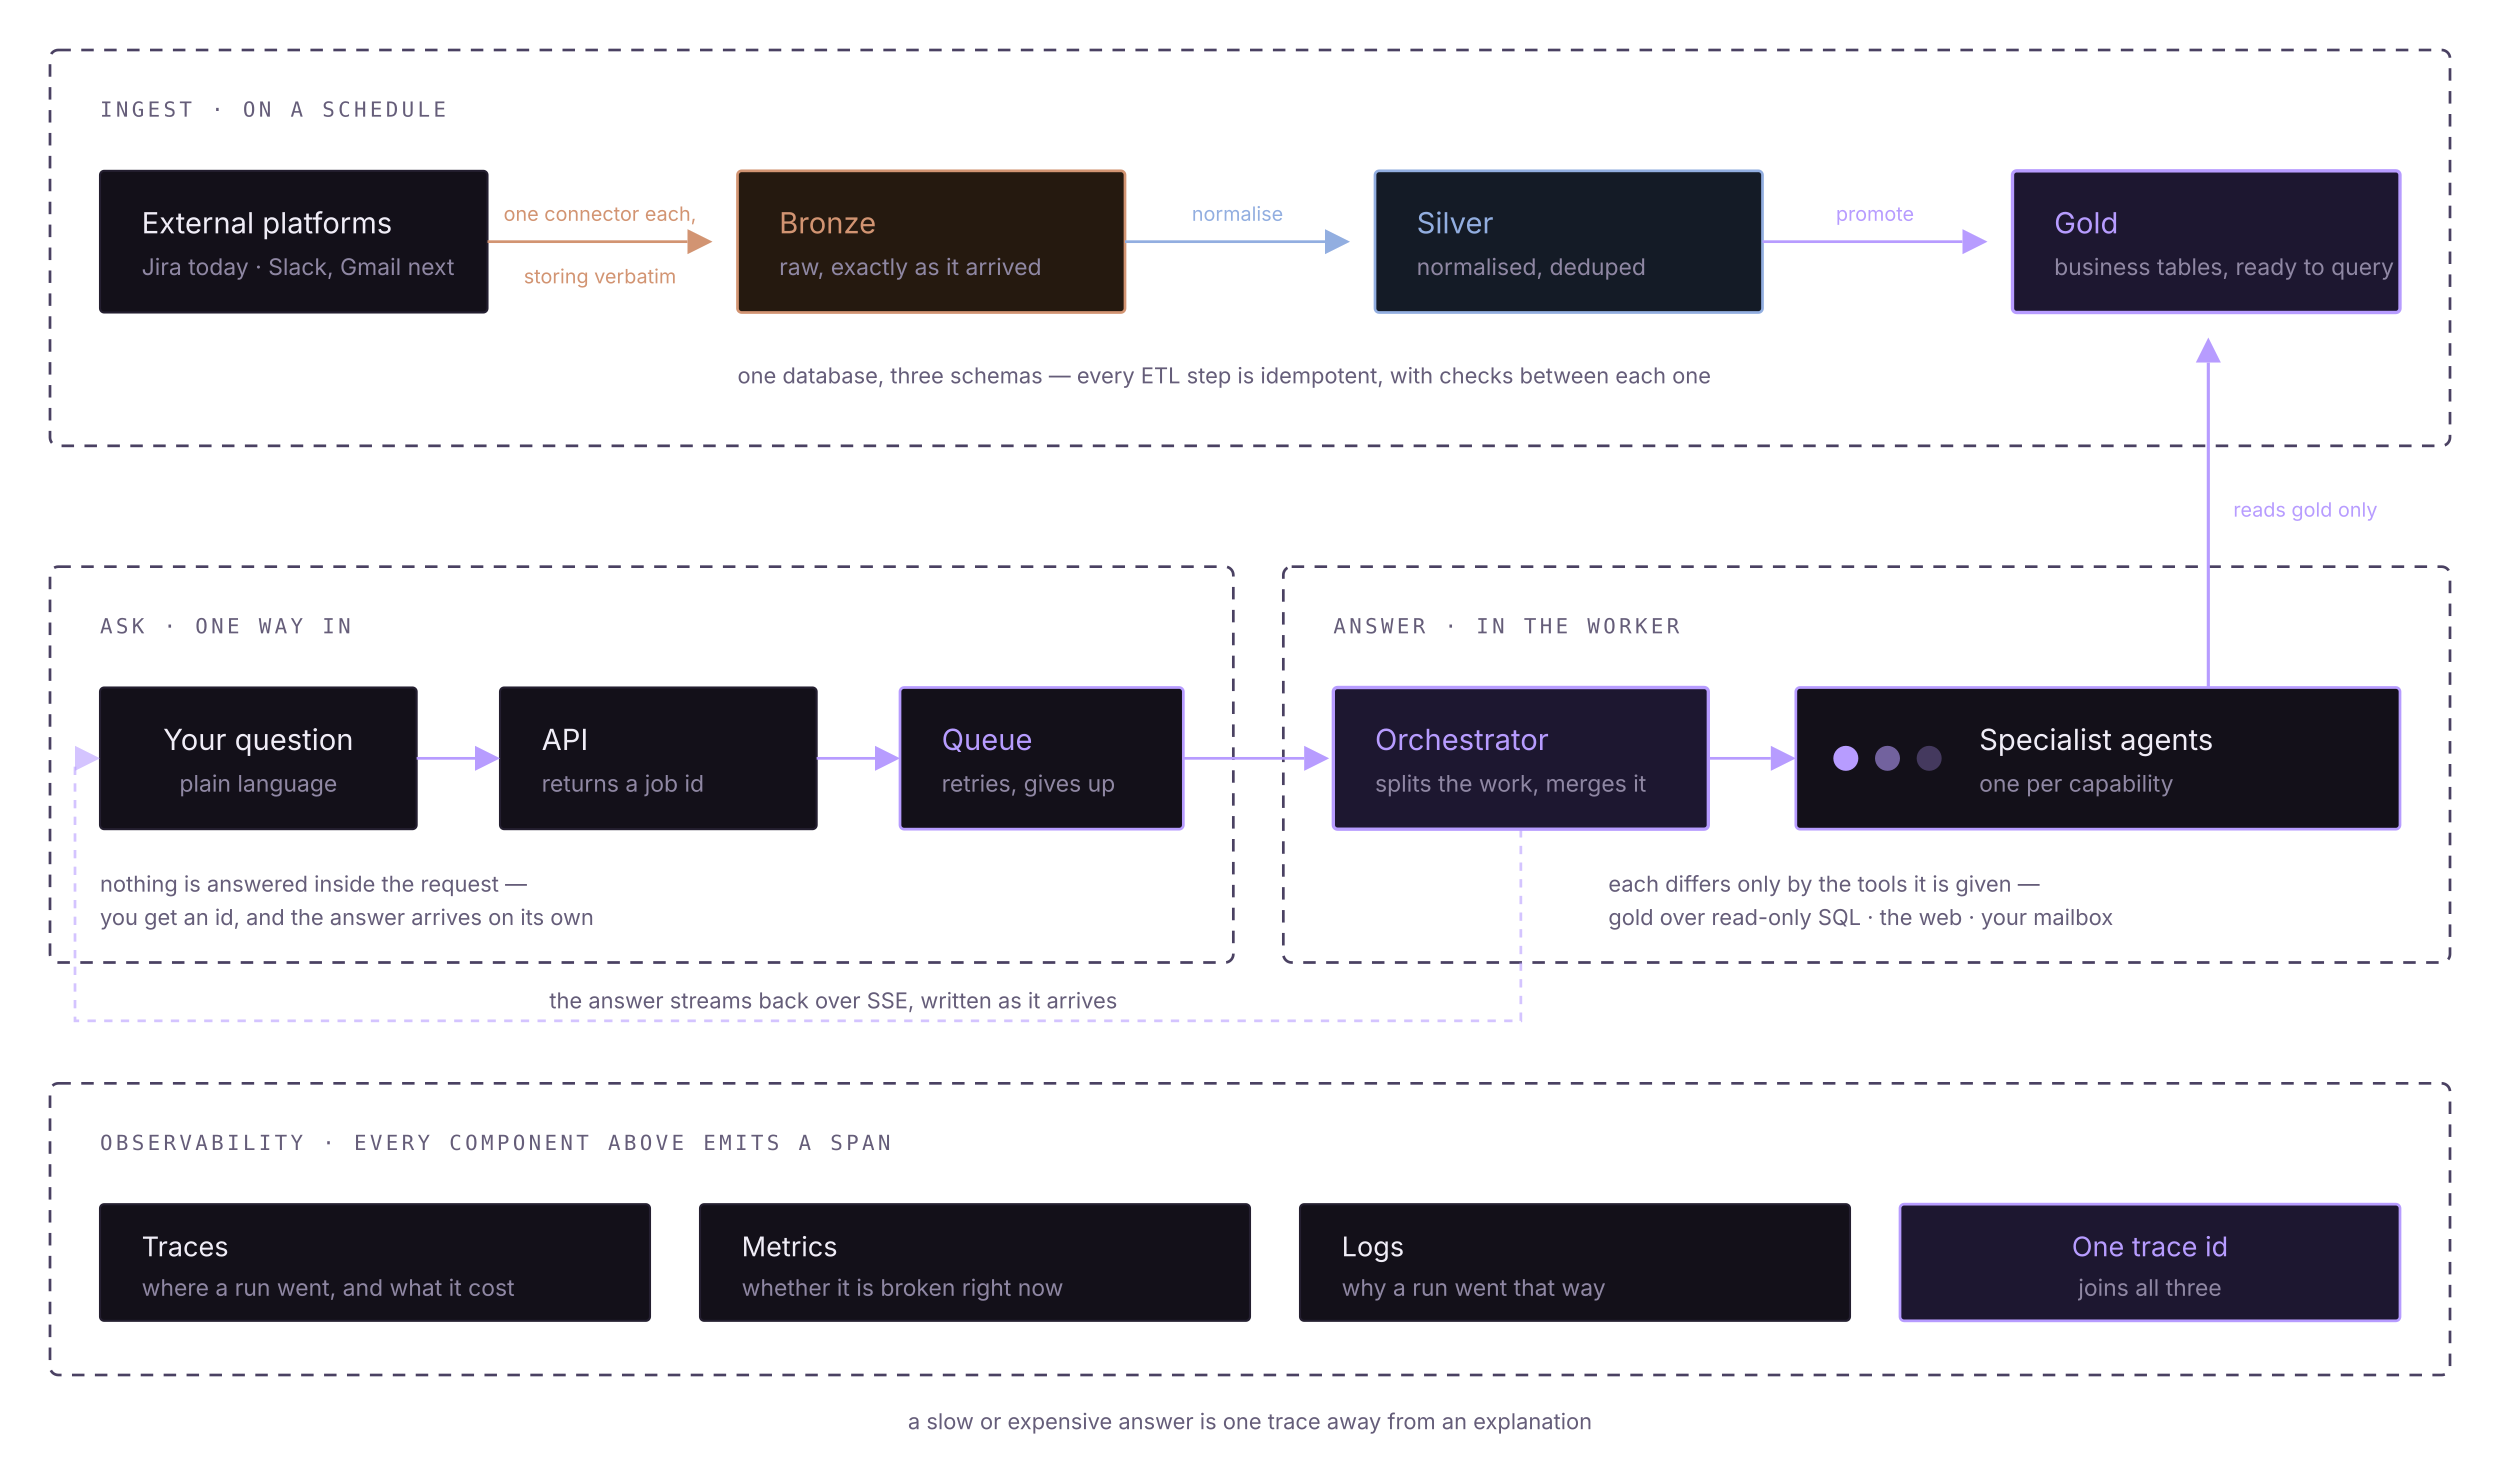
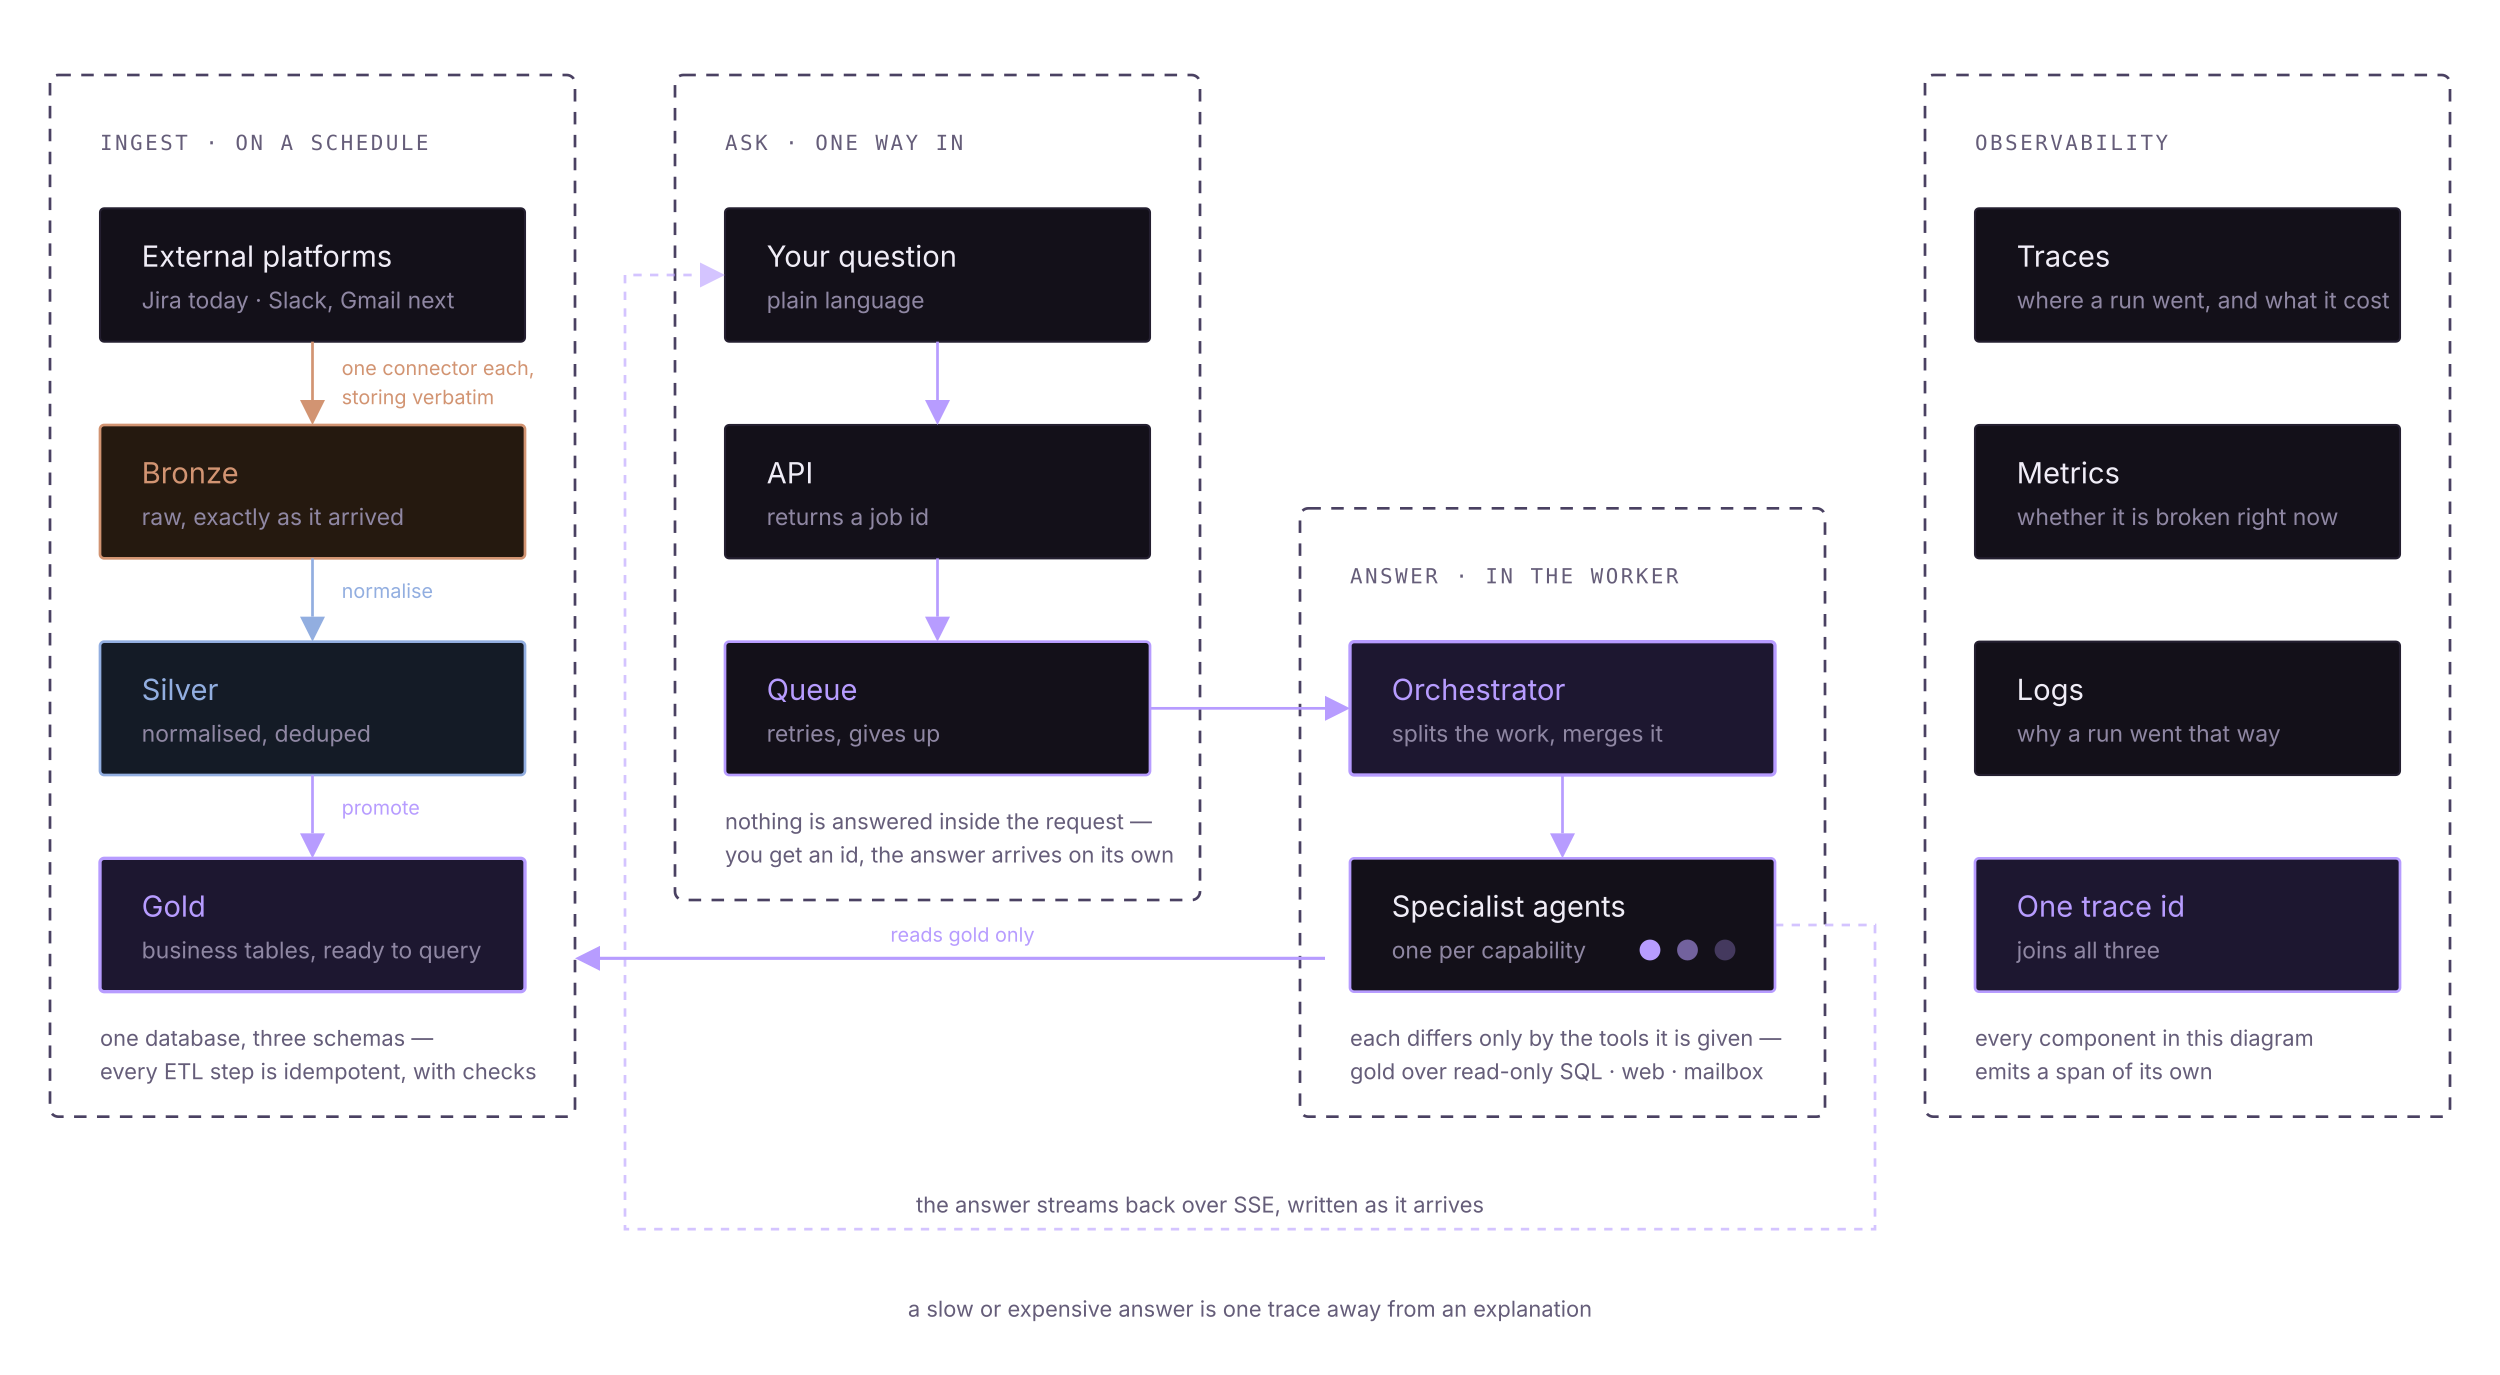
- <svg xmlns="http://www.w3.org/2000/svg" viewBox="0 0 1200 700" width="1200" height="700" role="img" aria-label="Mycel end to end: a scheduler pulls each external platform through its own connector into a bronze raw layer, which the ETL pipeline normalises to silver and promotes to gold. A question posted to the API returns a job id and goes on a message queue; a worker pulls it, and an orchestrator delegates to whichever specialist agents can answer, reading gold only. The answer streams back over SSE. Every component emits a span, and traces, metrics and logs share one trace id.">
+ <svg xmlns="http://www.w3.org/2000/svg" viewBox="0 0 1200 660" width="1200" height="660" role="img" aria-label="Mycel end to end, in four columns: a scheduler pulls each external platform through its own connector into a bronze raw layer, which the ETL pipeline normalises to silver and promotes to gold. A question posted to the API returns a job id and goes on a message queue; a worker pulls it, and an orchestrator delegates to whichever specialist agents can answer, reading gold only. The answer streams back over SSE. Every component emits a span, and traces, metrics and logs share one trace id.">
  <g font-family="ui-sans-serif, system-ui, -apple-system, sans-serif">
-     <rect x="24" y="24" width="1152" height="190" rx="4" fill="none" stroke="#4a4162" stroke-width="1.3" stroke-dasharray="6 5" />
-     <text x="48" y="56" font-family="ui-monospace, SFMono-Regular, Menlo, monospace" font-size="10" letter-spacing="1.6" fill="#655d79">INGEST · ON A SCHEDULE</text>
-     <rect x="48" y="82" width="186" height="68" rx="2" fill="#131019" stroke="#241f30" />
-     <text x="68" y="112" font-size="14" fill="#f0edf7">External platforms</text>
-     <text x="68" y="132" font-size="11" fill="#8f87a3">Jira today · Slack, Gmail next</text>
-     <rect x="354" y="82" width="186" height="68" rx="2" fill="#25190f" stroke="#d29472" stroke-width="1.3" />
-     <text x="374" y="112" font-size="14" fill="#d29472">Bronze</text>
-     <text x="374" y="132" font-size="11" fill="#8f87a3">raw, exactly as it arrived</text>
-     <rect x="660" y="82" width="186" height="68" rx="2" fill="#141b26" stroke="#92aee0" stroke-width="1.3" />
-     <text x="680" y="112" font-size="14" fill="#92aee0">Silver</text>
-     <text x="680" y="132" font-size="11" fill="#8f87a3">normalised, deduped</text>
-     <rect x="966" y="82" width="186" height="68" rx="2" fill="#1d1730" stroke="#b79cff" stroke-width="1.6" />
-     <text x="986" y="112" font-size="14" fill="#b79cff">Gold</text>
-     <text x="986" y="132" font-size="11" fill="#8f87a3">business tables, ready to query</text>
-     <text x="354" y="184" font-size="10.5" fill="#655d79">one database, three schemas — every ETL step is idempotent, with checks between each one</text>
-     <rect x="24" y="272" width="568" height="190" rx="4" fill="none" stroke="#4a4162" stroke-width="1.3" stroke-dasharray="6 5" />
-     <text x="48" y="304" font-family="ui-monospace, SFMono-Regular, Menlo, monospace" font-size="10" letter-spacing="1.6" fill="#655d79">ASK · ONE WAY IN</text>
-     <rect x="48" y="330" width="152" height="68" rx="2" fill="#131019" stroke="#241f30" />
-     <text x="124" y="360" font-size="14" fill="#f0edf7" text-anchor="middle">Your question</text>
-     <text x="124" y="380" font-size="11" fill="#8f87a3" text-anchor="middle">plain language</text>
-     <rect x="240" y="330" width="152" height="68" rx="2" fill="#131019" stroke="#241f30" />
-     <text x="260" y="360" font-size="14" fill="#f0edf7">API</text>
-     <text x="260" y="380" font-size="11" fill="#8f87a3">returns a job id</text>
-     <rect x="432" y="330" width="136" height="68" rx="2" fill="#131019" stroke="#b79cff" stroke-width="1.3" />
-     <text x="452" y="360" font-size="14" fill="#b79cff">Queue</text>
-     <text x="452" y="380" font-size="11" fill="#8f87a3">retries, gives up</text>
-     <text x="48" y="428" font-size="10.5" fill="#655d79">nothing is answered inside the request —</text>
-     <text x="48" y="444" font-size="10.5" fill="#655d79">you get an id, and the answer arrives on its own</text>
-     <rect x="616" y="272" width="560" height="190" rx="4" fill="none" stroke="#4a4162" stroke-width="1.3" stroke-dasharray="6 5" />
-     <text x="640" y="304" font-family="ui-monospace, SFMono-Regular, Menlo, monospace" font-size="10" letter-spacing="1.6" fill="#655d79">ANSWER · IN THE WORKER</text>
-     <rect x="640" y="330" width="180" height="68" rx="2" fill="#1d1730" stroke="#b79cff" stroke-width="1.6" />
-     <text x="660" y="360" font-size="14" fill="#b79cff">Orchestrator</text>
-     <text x="660" y="380" font-size="11" fill="#8f87a3">splits the work, merges it</text>
-     <rect x="862" y="330" width="290" height="68" rx="2" fill="#131019" stroke="#b79cff" stroke-width="1.3" />
+     <rect x="24" y="36" width="252" height="500" rx="4" fill="none" stroke="#4a4162" stroke-width="1.3" stroke-dasharray="6 5" />
+     <text x="48" y="72" font-family="ui-monospace, SFMono-Regular, Menlo, monospace" font-size="10" letter-spacing="1.2" fill="#655d79">INGEST · ON A SCHEDULE</text>
+     <rect x="48" y="100" width="204" height="64" rx="2" fill="#131019" stroke="#241f30" />
+     <text x="68" y="128" font-size="14" fill="#f0edf7">External platforms</text>
+     <text x="68" y="148" font-size="11" fill="#8f87a3">Jira today · Slack, Gmail next</text>
+     <rect x="48" y="204" width="204" height="64" rx="2" fill="#25190f" stroke="#d29472" stroke-width="1.3" />
+     <text x="68" y="232" font-size="14" fill="#d29472">Bronze</text>
+     <text x="68" y="252" font-size="11" fill="#8f87a3">raw, exactly as it arrived</text>
+     <rect x="48" y="308" width="204" height="64" rx="2" fill="#141b26" stroke="#92aee0" stroke-width="1.3" />
+     <text x="68" y="336" font-size="14" fill="#92aee0">Silver</text>
+     <text x="68" y="356" font-size="11" fill="#8f87a3">normalised, deduped</text>
+     <rect x="48" y="412" width="204" height="64" rx="2" fill="#1d1730" stroke="#b79cff" stroke-width="1.6" />
+     <text x="68" y="440" font-size="14" fill="#b79cff">Gold</text>
+     <text x="68" y="460" font-size="11" fill="#8f87a3">business tables, ready to query</text>
+     <text x="48" y="502" font-size="10.5" fill="#655d79">one database, three schemas —</text>
+     <text x="48" y="518" font-size="10.5" fill="#655d79">every ETL step is idempotent, with checks</text>
+     <rect x="324" y="36" width="252" height="396" rx="4" fill="none" stroke="#4a4162" stroke-width="1.3" stroke-dasharray="6 5" />
+     <text x="348" y="72" font-family="ui-monospace, SFMono-Regular, Menlo, monospace" font-size="10" letter-spacing="1.2" fill="#655d79">ASK · ONE WAY IN</text>
+     <rect x="348" y="100" width="204" height="64" rx="2" fill="#131019" stroke="#241f30" />
+     <text x="368" y="128" font-size="14" fill="#f0edf7">Your question</text>
+     <text x="368" y="148" font-size="11" fill="#8f87a3">plain language</text>
+     <rect x="348" y="204" width="204" height="64" rx="2" fill="#131019" stroke="#241f30" />
+     <text x="368" y="232" font-size="14" fill="#f0edf7">API</text>
+     <text x="368" y="252" font-size="11" fill="#8f87a3">returns a job id</text>
+     <rect x="348" y="308" width="204" height="64" rx="2" fill="#131019" stroke="#b79cff" stroke-width="1.3" />
+     <text x="368" y="336" font-size="14" fill="#b79cff">Queue</text>
+     <text x="368" y="356" font-size="11" fill="#8f87a3">retries, gives up</text>
+     <text x="348" y="398" font-size="10.5" fill="#655d79">nothing is answered inside the request —</text>
+     <text x="348" y="414" font-size="10.5" fill="#655d79">you get an id, the answer arrives on its own</text>
+     <rect x="624" y="244" width="252" height="292" rx="4" fill="none" stroke="#4a4162" stroke-width="1.3" stroke-dasharray="6 5" />
+     <text x="648" y="280" font-family="ui-monospace, SFMono-Regular, Menlo, monospace" font-size="10" letter-spacing="1.2" fill="#655d79">ANSWER · IN THE WORKER</text>
+     <rect x="648" y="308" width="204" height="64" rx="2" fill="#1d1730" stroke="#b79cff" stroke-width="1.6" />
+     <text x="668" y="336" font-size="14" fill="#b79cff">Orchestrator</text>
+     <text x="668" y="356" font-size="11" fill="#8f87a3">splits the work, merges it</text>
+     <rect x="648" y="412" width="204" height="64" rx="2" fill="#131019" stroke="#b79cff" stroke-width="1.3" />
+     <text x="668" y="440" font-size="14" fill="#f0edf7">Specialist agents</text>
+     <text x="668" y="460" font-size="11" fill="#8f87a3">one per capability</text>
    <g fill="#b79cff">
-       <circle cx="886" cy="364" r="6" />
-       <circle cx="906" cy="364" r="6" opacity="0.58" />
-       <circle cx="926" cy="364" r="6" opacity="0.3" />
+       <circle cx="792" cy="456" r="5" />
+       <circle cx="810" cy="456" r="5" opacity="0.58" />
+       <circle cx="828" cy="456" r="5" opacity="0.3" />
    </g>
-     <text x="950" y="360" font-size="14" fill="#f0edf7">Specialist agents</text>
-     <text x="950" y="380" font-size="11" fill="#8f87a3">one per capability</text>
-     <text x="772" y="428" font-size="10.5" fill="#655d79">each differs only by the tools it is given —</text>
-     <text x="772" y="444" font-size="10.5" fill="#655d79">gold over read-only SQL · the web · your mailbox</text>
-     <rect x="24" y="520" width="1152" height="140" rx="4" fill="none" stroke="#4a4162" stroke-width="1.3" stroke-dasharray="6 5" />
-     <text x="48" y="552" font-family="ui-monospace, SFMono-Regular, Menlo, monospace" font-size="10" letter-spacing="1.6" fill="#655d79">OBSERVABILITY · EVERY COMPONENT ABOVE EMITS A SPAN</text>
-     <rect x="48" y="578" width="264" height="56" rx="2" fill="#131019" stroke="#241f30" />
-     <text x="68" y="603" font-size="13" fill="#f0edf7">Traces</text>
-     <text x="68" y="622" font-size="11" fill="#8f87a3">where a run went, and what it cost</text>
-     <rect x="336" y="578" width="264" height="56" rx="2" fill="#131019" stroke="#241f30" />
-     <text x="356" y="603" font-size="13" fill="#f0edf7">Metrics</text>
-     <text x="356" y="622" font-size="11" fill="#8f87a3">whether it is broken right now</text>
-     <rect x="624" y="578" width="264" height="56" rx="2" fill="#131019" stroke="#241f30" />
-     <text x="644" y="603" font-size="13" fill="#f0edf7">Logs</text>
-     <text x="644" y="622" font-size="11" fill="#8f87a3">why a run went that way</text>
-     <rect x="912" y="578" width="240" height="56" rx="2" fill="#1d1730" stroke="#b79cff" stroke-width="1.3" />
-     <text x="1032" y="603" font-size="13" fill="#b79cff" text-anchor="middle">One trace id</text>
-     <text x="1032" y="622" font-size="11" fill="#8f87a3" text-anchor="middle">joins all three</text>
-     <path d="M234 116H330" fill="none" stroke="#d29472" stroke-width="1.3" />
-     <path d="M330 110 342 116 330 122z" fill="#d29472" />
-     <path d="M540 116H636" fill="none" stroke="#92aee0" stroke-width="1.3" />
-     <path d="M636 110 648 116 636 122z" fill="#92aee0" />
-     <path d="M846 116H942" fill="none" stroke="#b79cff" stroke-width="1.3" />
-     <path d="M942 110 954 116 942 122z" fill="#b79cff" />
-     <g font-size="9.5" text-anchor="middle">
-       <text x="288" y="106" fill="#d29472">one connector each,</text>
-       <text x="288" y="136" fill="#d29472">storing verbatim</text>
-       <text x="594" y="106" fill="#92aee0">normalise</text>
-       <text x="900" y="106" fill="#b79cff">promote</text>
+     <text x="648" y="502" font-size="10.5" fill="#655d79">each differs only by the tools it is given —</text>
+     <text x="648" y="518" font-size="10.5" fill="#655d79">gold over read-only SQL · web · mailbox</text>
+     <rect x="924" y="36" width="252" height="500" rx="4" fill="none" stroke="#4a4162" stroke-width="1.3" stroke-dasharray="6 5" />
+     <text x="948" y="72" font-family="ui-monospace, SFMono-Regular, Menlo, monospace" font-size="10" letter-spacing="1.2" fill="#655d79">OBSERVABILITY</text>
+     <rect x="948" y="100" width="204" height="64" rx="2" fill="#131019" stroke="#241f30" />
+     <text x="968" y="128" font-size="14" fill="#f0edf7">Traces</text>
+     <text x="968" y="148" font-size="11" fill="#8f87a3">where a run went, and what it cost</text>
+     <rect x="948" y="204" width="204" height="64" rx="2" fill="#131019" stroke="#241f30" />
+     <text x="968" y="232" font-size="14" fill="#f0edf7">Metrics</text>
+     <text x="968" y="252" font-size="11" fill="#8f87a3">whether it is broken right now</text>
+     <rect x="948" y="308" width="204" height="64" rx="2" fill="#131019" stroke="#241f30" />
+     <text x="968" y="336" font-size="14" fill="#f0edf7">Logs</text>
+     <text x="968" y="356" font-size="11" fill="#8f87a3">why a run went that way</text>
+     <rect x="948" y="412" width="204" height="64" rx="2" fill="#1d1730" stroke="#b79cff" stroke-width="1.3" />
+     <text x="968" y="440" font-size="14" fill="#b79cff">One trace id</text>
+     <text x="968" y="460" font-size="11" fill="#8f87a3">joins all three</text>
+     <text x="948" y="502" font-size="10.5" fill="#655d79">every component in this diagram</text>
+     <text x="948" y="518" font-size="10.5" fill="#655d79">emits a span of its own</text>
+     <path d="M150 164V192" fill="none" stroke="#d29472" stroke-width="1.3" />
+     <path d="M144 192 150 204 156 192z" fill="#d29472" />
+     <path d="M150 268V296" fill="none" stroke="#92aee0" stroke-width="1.3" />
+     <path d="M144 296 150 308 156 296z" fill="#92aee0" />
+     <path d="M150 372V400" fill="none" stroke="#b79cff" stroke-width="1.3" />
+     <path d="M144 400 150 412 156 400z" fill="#b79cff" />
+     <g font-size="9.5">
+       <text x="164" y="180" fill="#d29472">one connector each,</text>
+       <text x="164" y="194" fill="#d29472">storing verbatim</text>
+       <text x="164" y="287" fill="#92aee0">normalise</text>
+       <text x="164" y="391" fill="#b79cff">promote</text>
    </g>
    <g fill="none" stroke="#b79cff" stroke-width="1.3">
-       <path d="M200 364H228" />
-       <path d="M392 364H420" />
-       <path d="M568 364H626" />
-       <path d="M820 364H850" />
+       <path d="M450 164V192" />
+       <path d="M450 268V296" />
+       <path d="M552 340H636" />
+       <path d="M750 372V400" />
    </g>
    <g fill="#b79cff">
-       <path d="M228 358 240 364 228 370z" />
-       <path d="M420 358 432 364 420 370z" />
-       <path d="M626 358 638 364 626 370z" />
-       <path d="M850 358 862 364 850 370z" />
+       <path d="M444 192 450 204 456 192z" />
+       <path d="M444 296 450 308 456 296z" />
+       <path d="M636 334 648 340 636 346z" />
+       <path d="M744 400 750 412 756 400z" />
    </g>
-     <path d="M1060 330V174" fill="none" stroke="#b79cff" stroke-width="1.5" />
-     <path d="M1054 174 1060 162 1066 174z" fill="#b79cff" />
-     <text x="1072" y="248" font-size="9.5" fill="#b79cff">reads gold only</text>
+     <path d="M636 460H288" fill="none" stroke="#b79cff" stroke-width="1.5" />
+     <path d="M288 454 276 460 288 466z" fill="#b79cff" />
+     <text x="462" y="452" font-size="9.5" fill="#b79cff" text-anchor="middle">reads gold only</text>
    <g fill="none" stroke="#b79cff" stroke-width="1.3" stroke-dasharray="4 4" opacity="0.6">
-       <path d="M730 398V490H36V364" />
+       <path d="M852 444H900V590H300V132H336" />
    </g>
-     <path d="M36 358 48 364 36 370z" fill="#b79cff" opacity="0.6" />
-     <text x="400" y="484" font-size="10.5" fill="#655d79" text-anchor="middle">the answer streams back over SSE, written as it arrives</text>
-     <text x="600" y="686" font-size="10.5" fill="#655d79" text-anchor="middle">a slow or expensive answer is one trace away from an explanation</text>
+     <path d="M336 126 348 132 336 138z" fill="#b79cff" opacity="0.6" />
+     <text x="576" y="582" font-size="10.5" fill="#655d79" text-anchor="middle">the answer streams back over SSE, written as it arrives</text>
+     <text x="600" y="632" font-size="10.5" fill="#655d79" text-anchor="middle">a slow or expensive answer is one trace away from an explanation</text>
  </g>
</svg>
